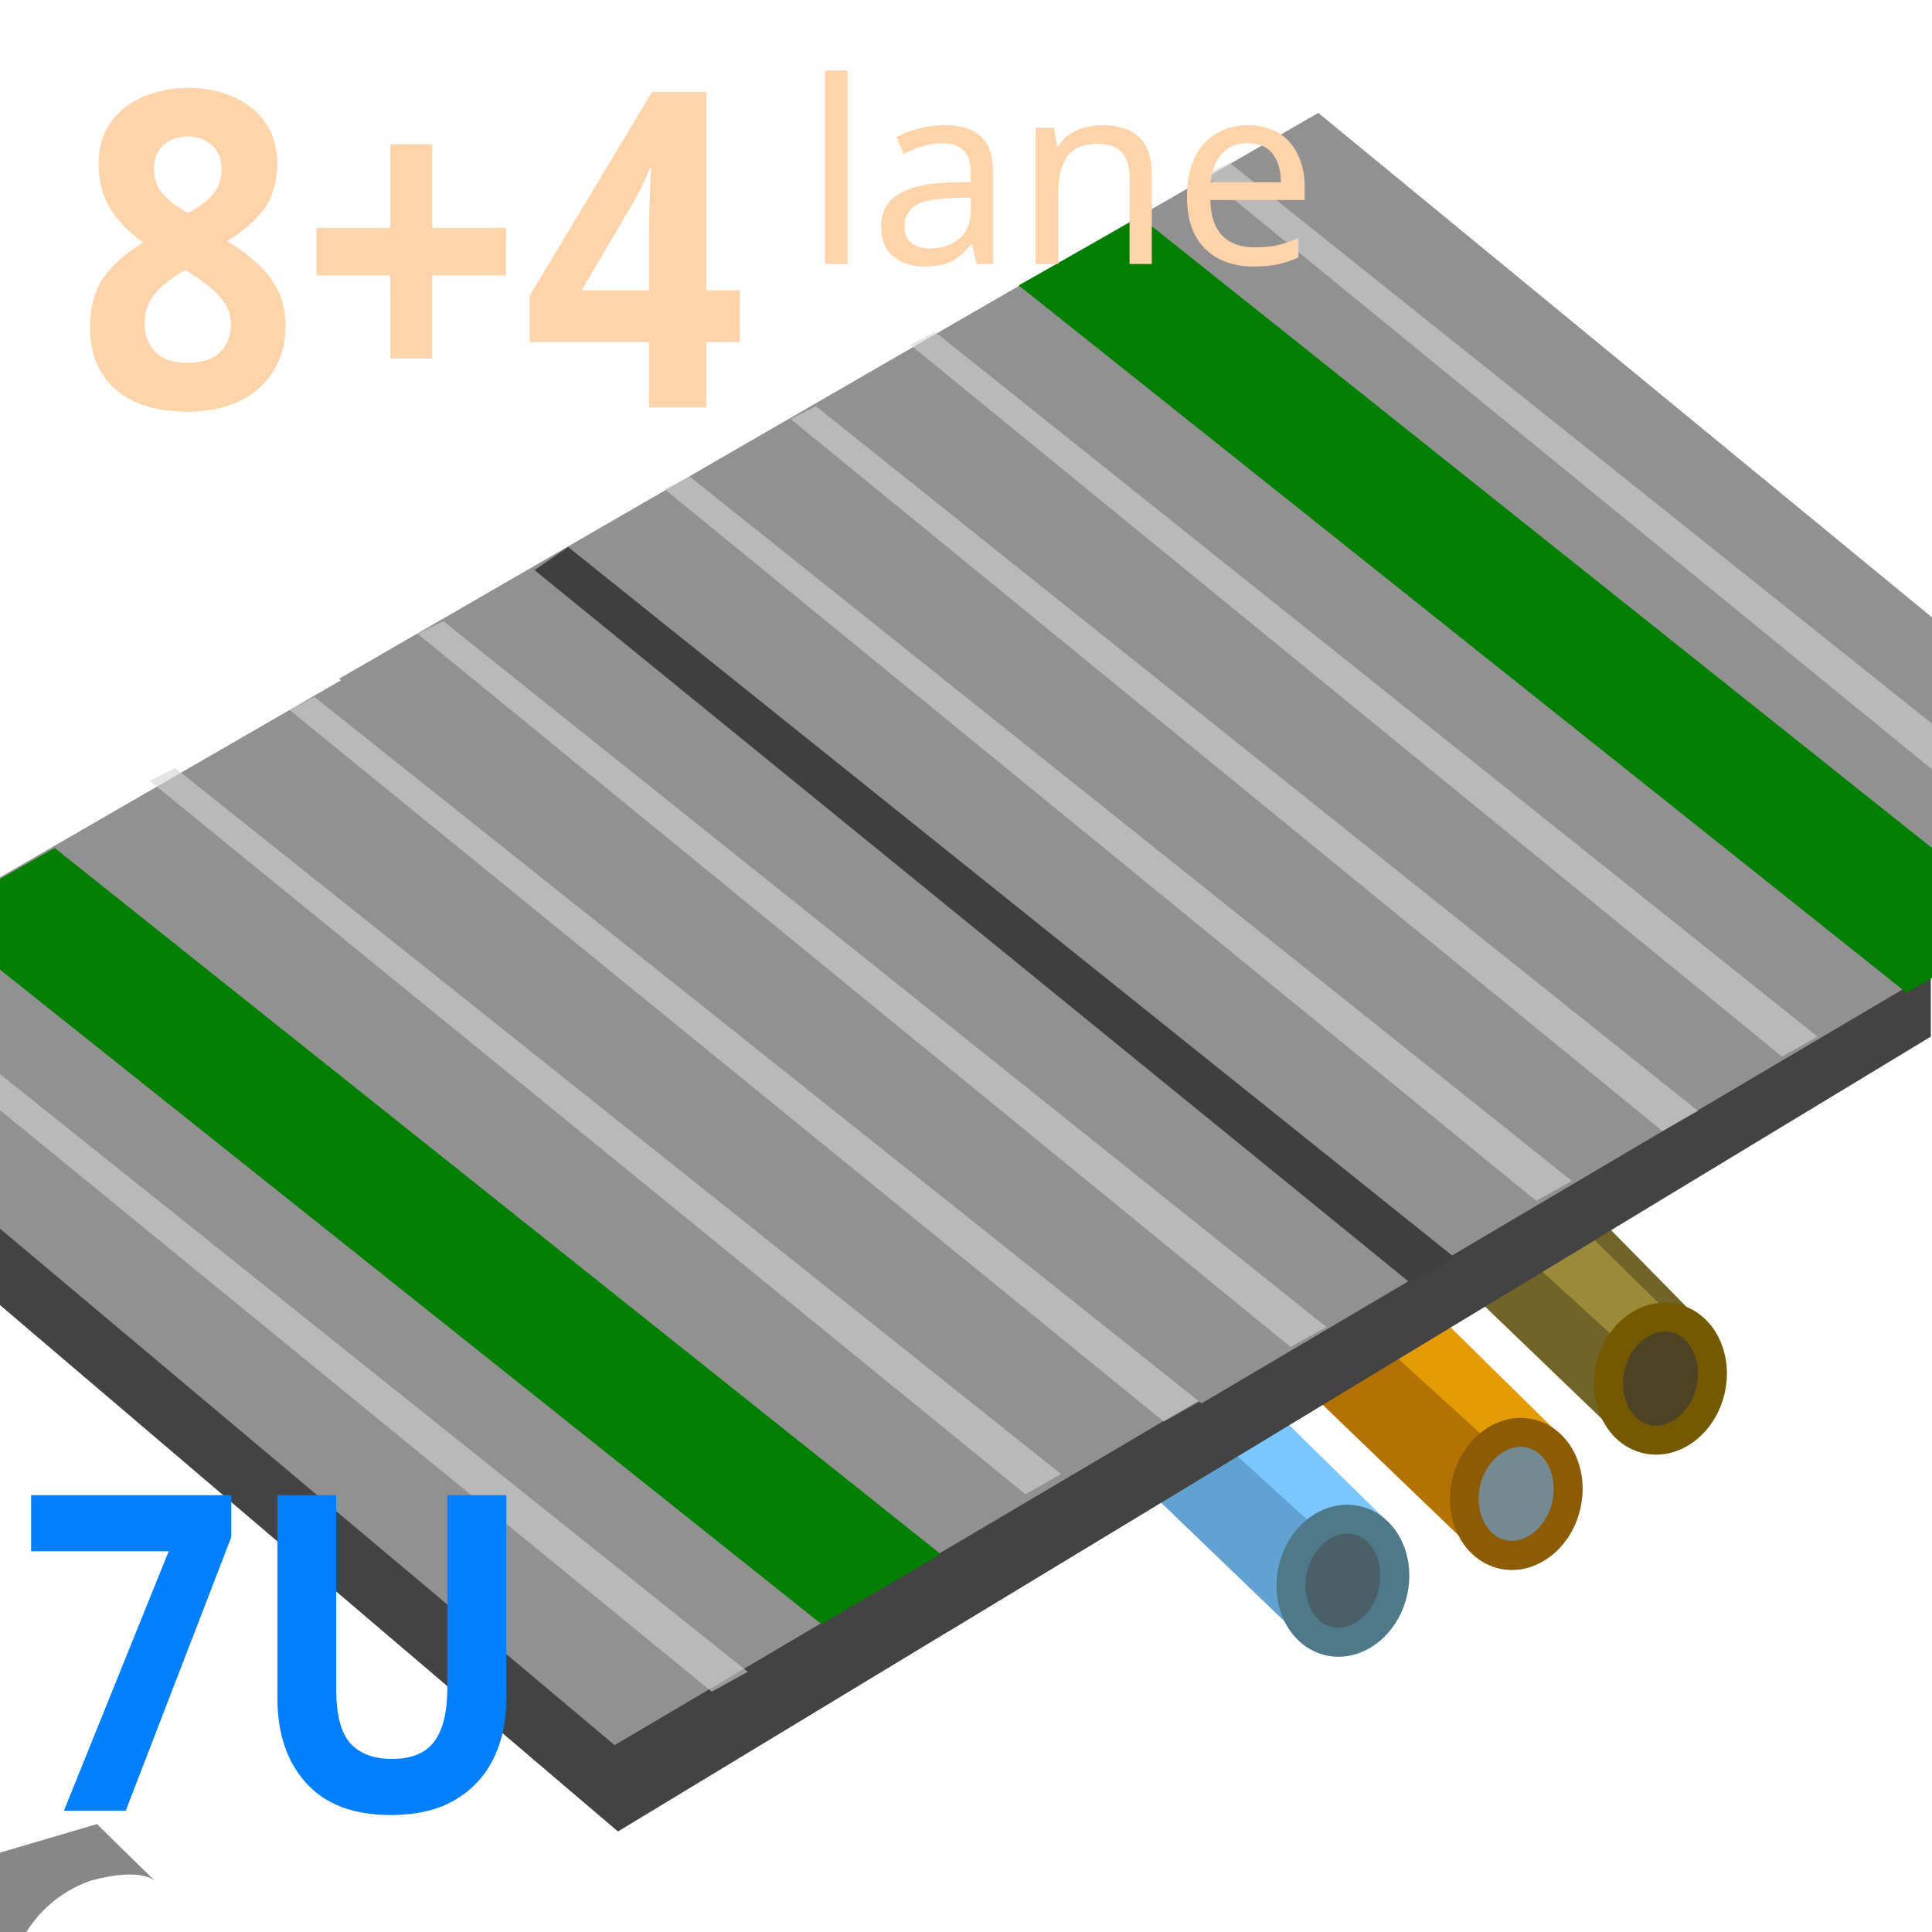
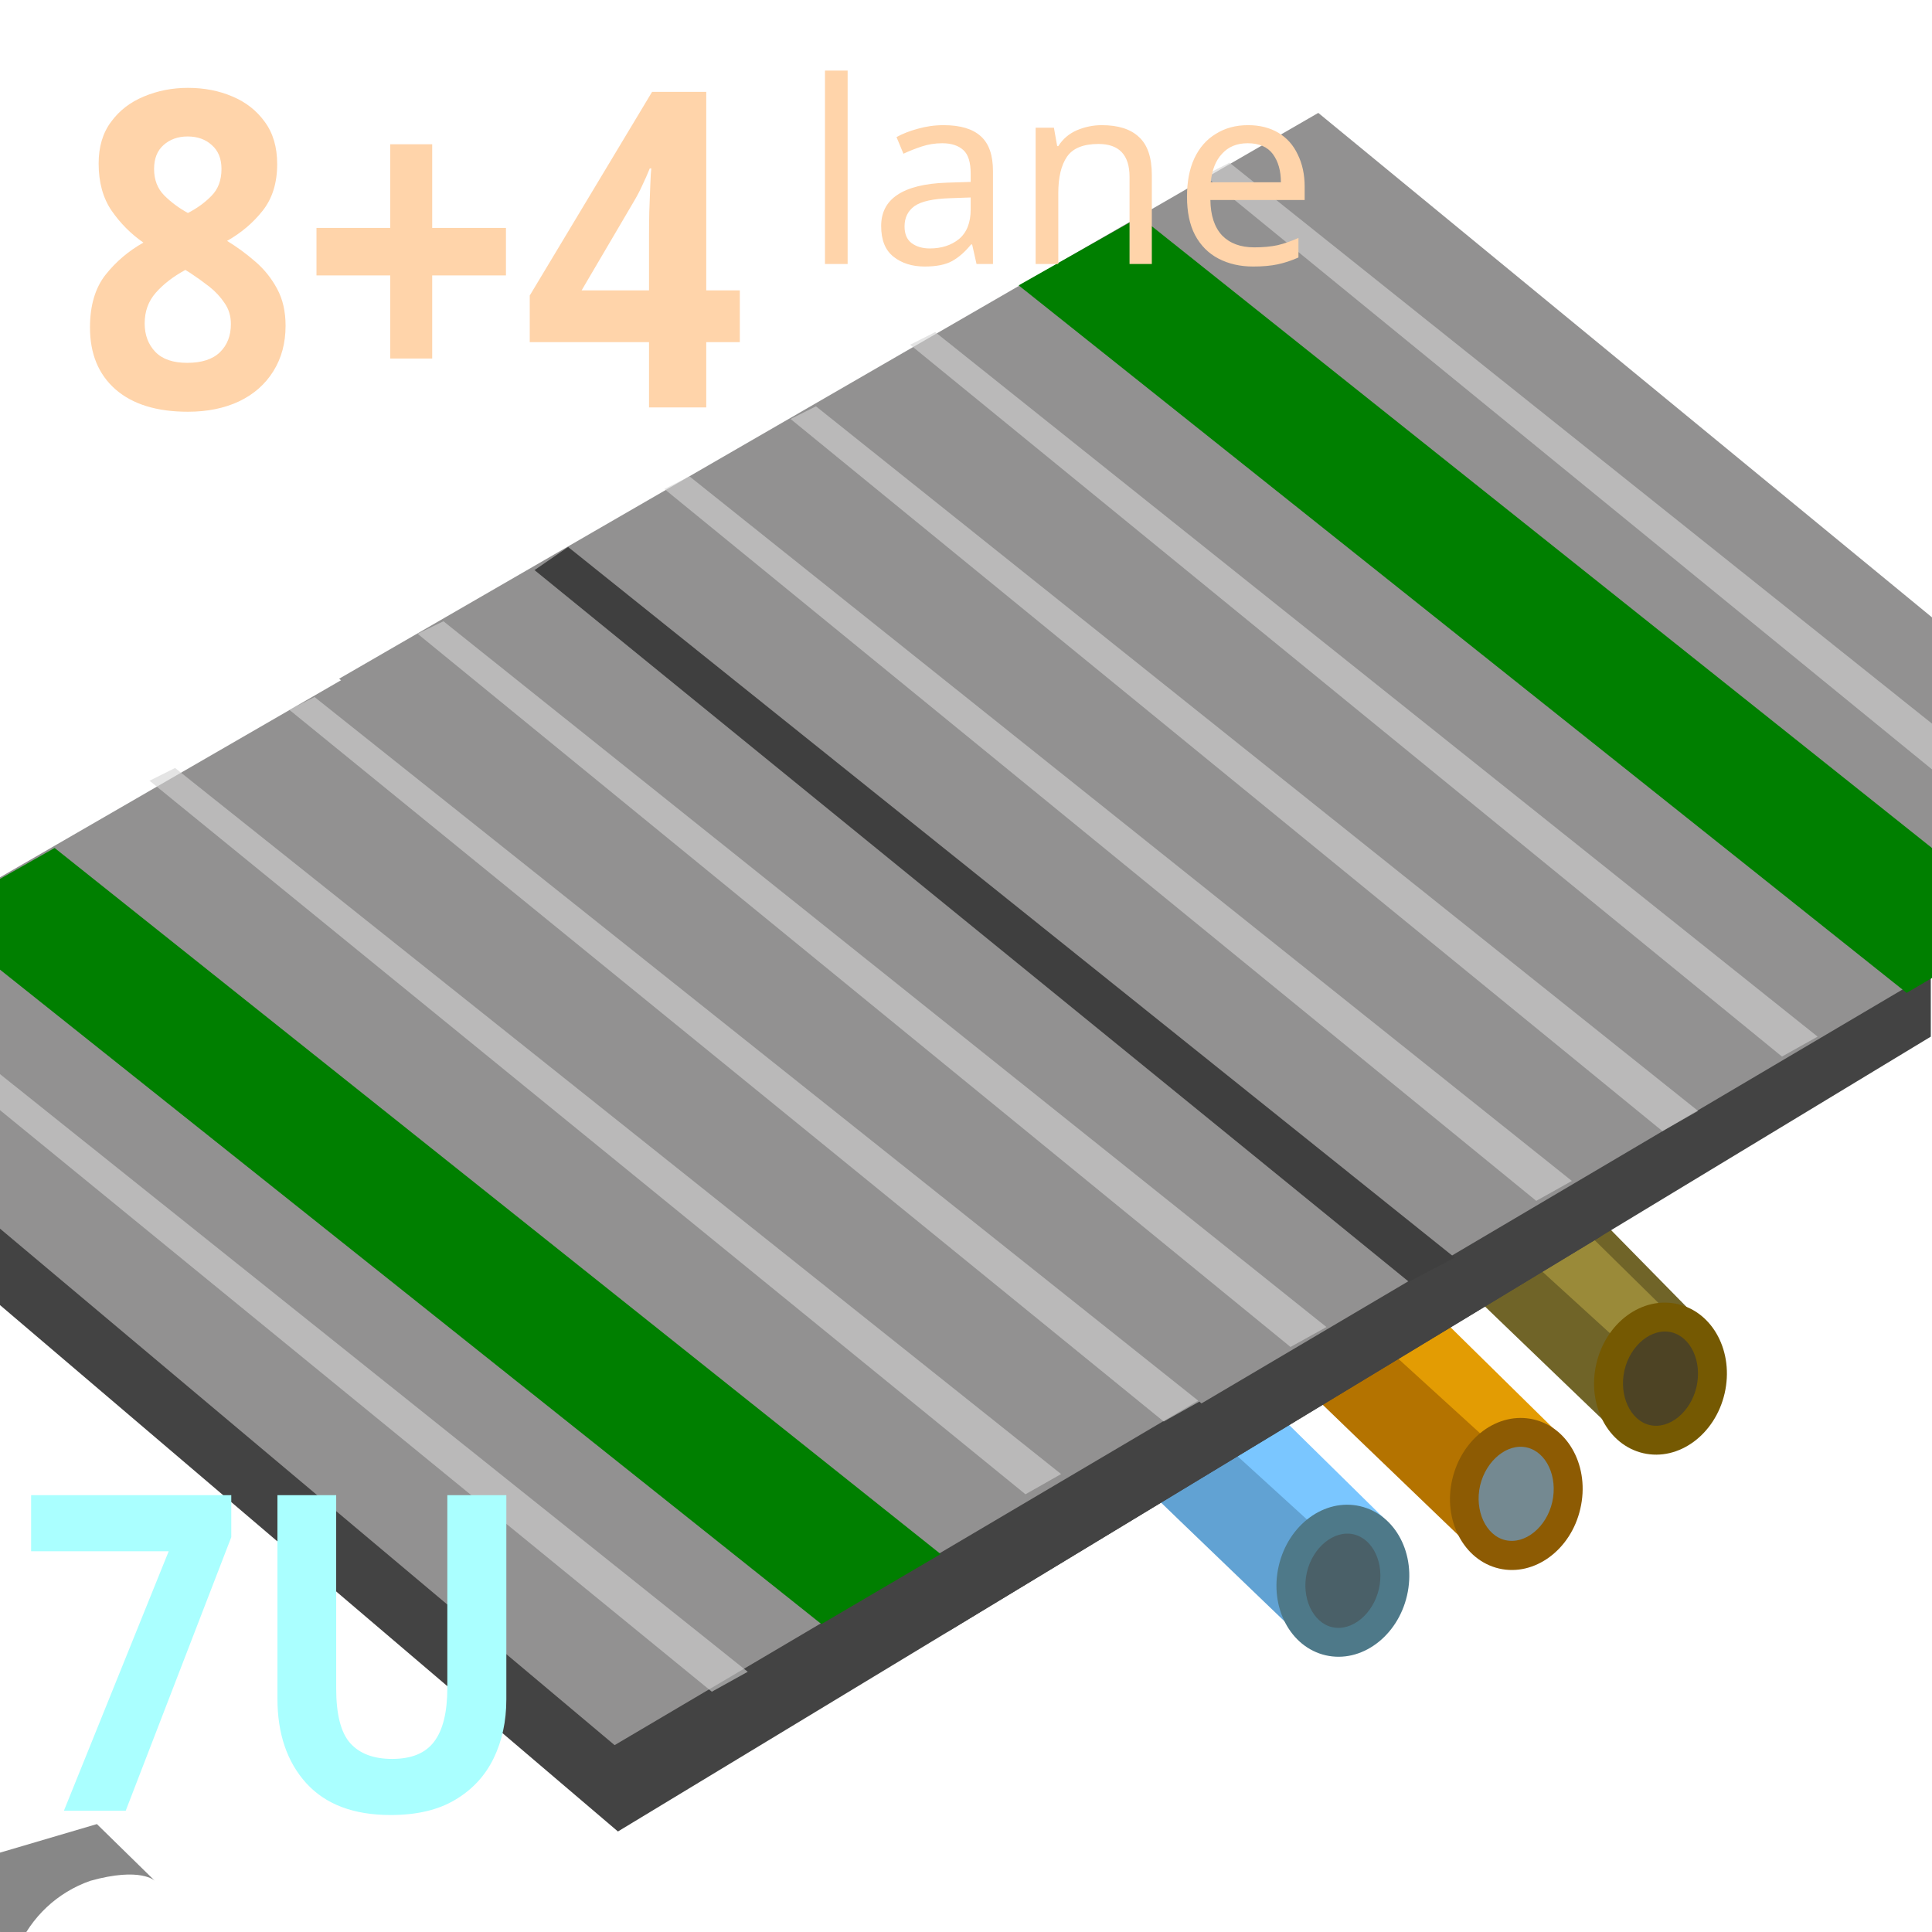
<svg xmlns="http://www.w3.org/2000/svg" width="64" height="64">
  <defs>
    <clipPath id="clip-LargeRoad8lanes">
      <rect height="64" id="svg_1" width="64" />
    </clipPath>undefined</defs>
  <g class="layer">
    <polyline fill="none" id="svg_17" opacity="0.5" points="9.036 5.972 8.862 6.965 8.691 7.861 8.616 8.679 8.469 9.598" stroke-linecap="round" />
    <text fill="#ffd4aa" font-family="Sans-serif" font-size="24" font-weight="bold" id="svg_18" stroke-width="0" text-anchor="middle" transform="matrix(0.539213 0 0 0.609831 0.963212 -1.20126)" x="23.49" xml:space="preserve" y="24.1">8+4</text>
    <g clip-path="url(#clip-LargeRoad8lanes)" id="svg_2">
-       <path d="m56.16,43.59l-7.26,-7.39s-4.13,2.64 -3.84,3.03s8.89,8.62 8.89,8.62l2.2,-4.26z" data-name="Path 2053" fill="#706428" id="svg_3" />
-       <path d="m51.38,47.42l-7.26,-7.39s-4.13,2.64 -3.84,3.03s8.89,8.62 8.89,8.62l2.2,-4.26z" data-name="Path 2201" fill="#b47300" id="svg_4" />
-       <path d="m45.64,50.29l-7.26,-7.39s-4.13,2.64 -3.84,3.03s8.89,8.62 8.89,8.62l2.2,-4.26z" data-name="Path 2205" fill="#61a2d3" id="svg_5" />
-       <path d="m56.39,44.59l-7.49,-7.37s-2.13,0.75 -1.84,1.14s8.18,7.54 8.18,7.54l1.15,-1.32z" data-name="Path 2054" fill="#9a8a39" id="svg_6" />
-       <path d="m51.6,47.46l-7.49,-7.37s-2.13,0.75 -1.84,1.14s8.18,7.54 8.18,7.54l1.15,-1.32z" data-name="Path 2202" fill="#e39c03" id="svg_7" />
-       <path d="m45.87,50.32l-7.49,-7.37s-2.13,0.75 -1.84,1.14s8.18,7.54 8.18,7.54l1.15,-1.32z" data-name="Path 2206" fill="#7ac6ff" id="svg_8" />
+       <path d="m56.16,43.59l-7.26,-7.39s-4.13,2.64 -3.84,3.03s8.89,8.62 8.89,8.62l2.2,-4.26l0.01,0z" data-name="Path 2053" fill="#706428" id="svg_3" />
+       <path d="m51.38,47.42l-7.26,-7.39s-4.13,2.64 -3.84,3.03s8.89,8.62 8.89,8.62l2.2,-4.26l0.01,0z" data-name="Path 2201" fill="#b47300" id="svg_4" />
+       <path d="m45.64,50.29l-7.26,-7.39s-4.13,2.64 -3.84,3.03s8.89,8.62 8.89,8.62l2.2,-4.26l0.01,0z" data-name="Path 2205" fill="#61a2d3" id="svg_5" />
+       <path d="m56.39,44.59l-7.49,-7.37s-2.13,0.75 -1.84,1.14s8.18,7.54 8.18,7.54l1.15,-1.32l0,0.01z" data-name="Path 2054" fill="#9a8a39" id="svg_6" />
+       <path d="m51.6,47.46l-7.49,-7.37s-2.13,0.75 -1.84,1.14s8.18,7.54 8.18,7.54l1.15,-1.32l0,0.01z" data-name="Path 2202" fill="#e39c03" id="svg_7" />
+       <path d="m45.87,50.32l-7.49,-7.37s-2.13,0.75 -1.84,1.14s8.18,7.54 8.18,7.54l1.15,-1.32l0,0.01z" data-name="Path 2206" fill="#7ac6ff" id="svg_8" />
      <path d="m1135.57,-405.46a4.08,4.08 0 0 1 2.41,-2.26c1.68,-0.47 2.14,0 2.14,0l-1.92,-1.88l-5.26,1.55l2.63,2.59z" data-name="Path 2055" fill="rgba(59,59,59,0.61)" id="svg_9" transform="translate(-1134.99 470.025)" />
      <path d="m1135.57,-405.46a4.08,4.08 0 0 1 2.41,-2.26c1.68,-0.47 2.14,0 2.14,0l-1.92,-1.88l-5.26,1.55l2.63,2.59z" data-name="Path 2203" fill="rgba(59,59,59,0.61)" id="svg_10" transform="translate(-1139.99 474.025)" />
      <path d="m1135.57,-405.46a4.08,4.08 0 0 1 2.41,-2.26c1.68,-0.47 2.14,0 2.14,0l-1.92,-1.88l-5.26,1.55l2.63,2.59z" data-name="Path 2207" fill="rgba(59,59,59,0.61)" id="svg_11" transform="translate(-1145.99 477.025)" />
      <g data-name="Path 2200" fill="#4d4324" id="svg_12" transform="matrix(0.931928 0.215153 -0.215153 0.931928 10.1291 -8.38235)">
        <path d="m58.43,46.66c-0.98,0 -1.78,-0.97 -1.78,-2.15c0,-1.19 0.8,-2.15 1.78,-2.15c0.98,0 1.78,0.96 1.78,2.15c0,1.18 -0.8,2.15 -1.78,2.15z" id="svg_13" />
        <path d="m58.43,42.86c-0.69,0 -1.28,0.75 -1.28,1.65c0,0.89 0.59,1.65 1.28,1.65c0.7,0 1.28,-0.76 1.28,-1.65c0,-0.9 -0.58,-1.65 -1.28,-1.65m0,-1c1.26,0 2.28,1.18 2.28,2.65c0,1.46 -1.02,2.65 -2.28,2.65c-1.26,0 -2.28,-1.19 -2.28,-2.65c0,-1.47 1.02,-2.65 2.28,-2.65z" fill="#755902" id="svg_14" />
      </g>
      <g data-name="Path 2204" fill="#748991" id="svg_15">
        <path d="m49.76,51.49c-0.91,-0.21 -1.45,-1.29 -1.2,-2.39c0.26,-1.11 1.21,-1.83 2.12,-1.62c0.91,0.21 1.45,1.28 1.2,2.39c-0.25,1.1 -1.21,1.83 -2.12,1.62z" id="svg_16" />
        <path d="m50.58,47.95c-0.64,-0.15 -1.35,0.42 -1.55,1.26c-0.19,0.83 0.19,1.66 0.84,1.81c0.65,0.15 1.36,-0.43 1.55,-1.26c0.19,-0.84 -0.19,-1.66 -0.84,-1.81m0.22,-0.93c1.17,0.27 1.87,1.59 1.55,2.96c-0.31,1.36 -1.52,2.25 -2.69,1.98c-1.17,-0.27 -1.87,-1.6 -1.55,-2.96c0.32,-1.37 1.52,-2.25 2.69,-1.98z" fill="#8d5b03" id="svg_20" />
      </g>
      <g data-name="Path 2208" fill="#4a6068" id="svg_21" transform="matrix(0.931928 0.215153 -0.215153 0.931928 11.3655 -5.84408)">
        <path d="m47.43,53.66c-0.98,0 -1.78,-0.97 -1.78,-2.15c0,-1.19 0.8,-2.15 1.78,-2.15c0.98,0 1.78,0.96 1.78,2.15c0,1.18 -0.8,2.15 -1.78,2.15z" id="svg_22" />
        <path d="m47.43,49.86c-0.69,0 -1.28,0.75 -1.28,1.65c0,0.89 0.59,1.65 1.28,1.65c0.7,0 1.28,-0.76 1.28,-1.65c0,-0.9 -0.58,-1.65 -1.28,-1.65m0,-1c1.26,0 2.28,1.18 2.28,2.65c0,1.46 -1.02,2.65 -2.28,2.65c-1.26,0 -2.28,-1.19 -2.28,-2.65c0,-1.47 1.02,-2.65 2.28,-2.65z" fill="#4e7989" id="svg_23" />
      </g>
      <path d="m1196.46,-1060.81l10.82,-6.4l-10.82,6.4z" data-name="Path 2191" fill="gray" id="svg_24" transform="translate(-1201.93 1152.9)" />
-       <path d="m2.98,29.84l28.42,24.21l32.56,-19.71l0,-2.35l-60.97,-4.62l0,2.48z" data-name="Path 2186" fill="#434343" id="svg_25" />
-       <path d="m10.35,23.16l23,26.95l24.04,-14.14l-28.91,-23.43l-18.12,10.62z" data-name="Path 2190" fill="#d4d4d4" id="svg_26" />
-       <path d="m-7.95,36.46l28.42,24.21l32.56,-19.71l0,-2.35l-60.97,-4.62l0,2.48z" data-name="Path 2186" fill="#434343" id="svg_27" />
-       <path d="m-8.21,33.8l28.57,24.01l32.52,-19.2l-28.65,-23.55l-32.43,18.74z" data-name="Path 2192" fill="#929191" id="svg_28" />
-       <path d="m11.23,22.48l28.57,24.01l32.52,-19.2l-28.65,-23.55l-32.43,18.74z" data-name="Path 2192" fill="#929191" id="svg_29" />
+       <path d="m2.98,29.84l28.42,24.21l32.56,-19.71l0,-2.35l-60.97,-4.62l0,2.48l-0.01,-0.01z" data-name="Path 2186" fill="#434343" id="svg_25" />
+       <path d="m10.35,23.16l23,26.95l24.04,-14.14l-28.91,-23.43l-18.12,10.62l-0.01,0z" data-name="Path 2190" fill="#d4d4d4" id="svg_26" />
+       <path d="m-7.95,36.46l28.42,24.21l32.56,-19.71l0,-2.35l-60.97,-4.62l0,2.48l-0.01,-0.01z" data-name="Path 2186" fill="#434343" id="svg_27" />
+       <path d="m-8.21,33.8l28.57,24.01l32.52,-19.2l-28.65,-23.55l-32.43,18.74l-0.01,0z" data-name="Path 2192" fill="#929191" id="svg_28" />
+       <path d="m11.23,22.48l28.57,24.01l32.52,-19.2l-28.65,-23.55l-32.43,18.74l-0.01,0z" data-name="Path 2192" fill="#929191" id="svg_29" />
      <path d="m46.88,41.87l10.82,-6.4l-10.82,6.4z" data-name="Path 2191" fill="gray" id="svg_30" />
-       <path d="m4.95,25.86l29.02,23.64l1.18,-0.67l-29.35,-23.39l-0.84,0.42z" data-name="Path 2281" fill="rgba(212,212,212,0.61)" id="svg_31" />
+       <path d="m4.95,25.86l29.02,23.64l1.18,-0.67l-29.35,-23.39l-0.84,0.42l-0.01,0z" data-name="Path 2281" fill="rgba(212,212,212,0.61)" id="svg_31" />
      <path d="m9.58,23.51l28.97,23.58l1.18,-0.66l-29.31,-23.34l-0.84,0.42z" data-name="Path 2287" fill="rgba(212,212,212,0.61)" id="svg_32" />
-       <path d="m17.7,18.88l28.97,23.58l1.52,-0.8l-29.37,-23.54l-1.12,0.77z" data-name="Path 2294" fill="#3f3f3f" id="svg_33" />
-       <path d="m13.84,21l28.91,23.62l1.19,-0.66l-29.25,-23.38l-0.85,0.41z" data-name="Path 2288" fill="rgba(212,212,212,0.61)" id="svg_34" />
+       <path d="m17.7,18.88l28.97,23.58l1.52,-0.8l-29.37,-23.54l-1.12,0.77l0,-0.01z" data-name="Path 2294" fill="#3f3f3f" id="svg_33" />
+       <path d="m13.84,21l28.91,23.62l1.19,-0.66l-29.25,-23.38l-0.85,0.41l0,0.01z" data-name="Path 2288" fill="rgba(212,212,212,0.61)" id="svg_34" />
      <path d="m22.01,16.2l28.88,23.58l1.18,-0.66l-29.23,-23.34l-0.83,0.42z" data-name="Path 2289" fill="rgba(212,212,212,0.61)" id="svg_36" />
      <path d="m26.19,13.88l28.88,23.59l1.18,-0.67l-29.22,-23.34l-0.84,0.42z" data-name="Path 2300" fill="rgba(212,212,212,0.61)" id="svg_37" />
      <path d="m30.15,11.42l28.88,23.58l1.18,-0.66l-29.23,-23.34l-0.83,0.42z" data-name="Path 2301" fill="rgba(212,212,212,0.61)" id="svg_38" />
-       <path d="m-2.21,30.36l29.42,23.44l3.95,-2.32l-29.35,-23.39l-4.01,2.27z" data-name="Path 2281" fill="#007f00" id="svg_40" />
-       <path d="m-5.33,32.42l28.91,23.62l1.19,-0.66l-29.25,-23.38l-0.85,0.41z" data-name="Path 2288" fill="rgba(212,212,212,0.61)" id="svg_42" />
+       <path d="m-2.21,30.36l29.42,23.44l3.95,-2.32l-29.35,-23.39l-4.01,2.27l-0.01,0z" data-name="Path 2281" fill="#007f00" id="svg_40" />
+       <path d="m-5.33,32.42l28.91,23.62l1.19,-0.66l-29.25,-23.38l-0.85,0.41l0,0.01z" data-name="Path 2288" fill="rgba(212,212,212,0.61)" id="svg_42" />
      <path d="m39.9,5.81l28.88,23.58l1.18,-0.66l-29.23,-23.34l-0.83,0.42z" data-name="Path 2301" fill="rgba(212,212,212,0.61)" id="svg_44" />
-       <path d="m33.74,9.45l29.42,23.44l3.95,-2.32l-29.35,-23.39l-4.01,2.27z" data-name="Path 2281" fill="#007f00" id="svg_64" />
+       <path d="m33.74,9.45l29.42,23.44l3.95,-2.32l-29.35,-23.39l-4.01,2.27l-0.01,0z" data-name="Path 2281" fill="#007f00" id="svg_64" />
    </g>
    <text fill="#ffd4aa" font-family="Sans-serif" font-size="11" font-weight="normal" id="svg_19" stroke-width="0" text-anchor="middle" transform="matrix(1 0 0 1 0 0) matrix(0.774676 0 0 0.766501 3.36502 -0.988836)" x="41" xml:space="preserve" y="12.7">lane</text>
-     <text fill="#007fff" font-family="Sans-serif" font-size="24" font-weight="bold" id="svg_35" stroke-width="0" style="cursor: move;" text-anchor="middle" transform="matrix(0.539213 0 0 0.609831 0.963212 -1.20126)" x="15.42" xml:space="preserve" y="100.33">7U</text>
+     <text fill="#aaffff" font-family="Sans-serif" font-size="24" font-weight="bold" id="svg_35" stroke-width="0" text-anchor="middle" transform="matrix(0.539213 0 0 0.609831 0.963212 -1.20126)" x="15.42" xml:space="preserve" y="100.33">7U</text>
  </g>
</svg>
